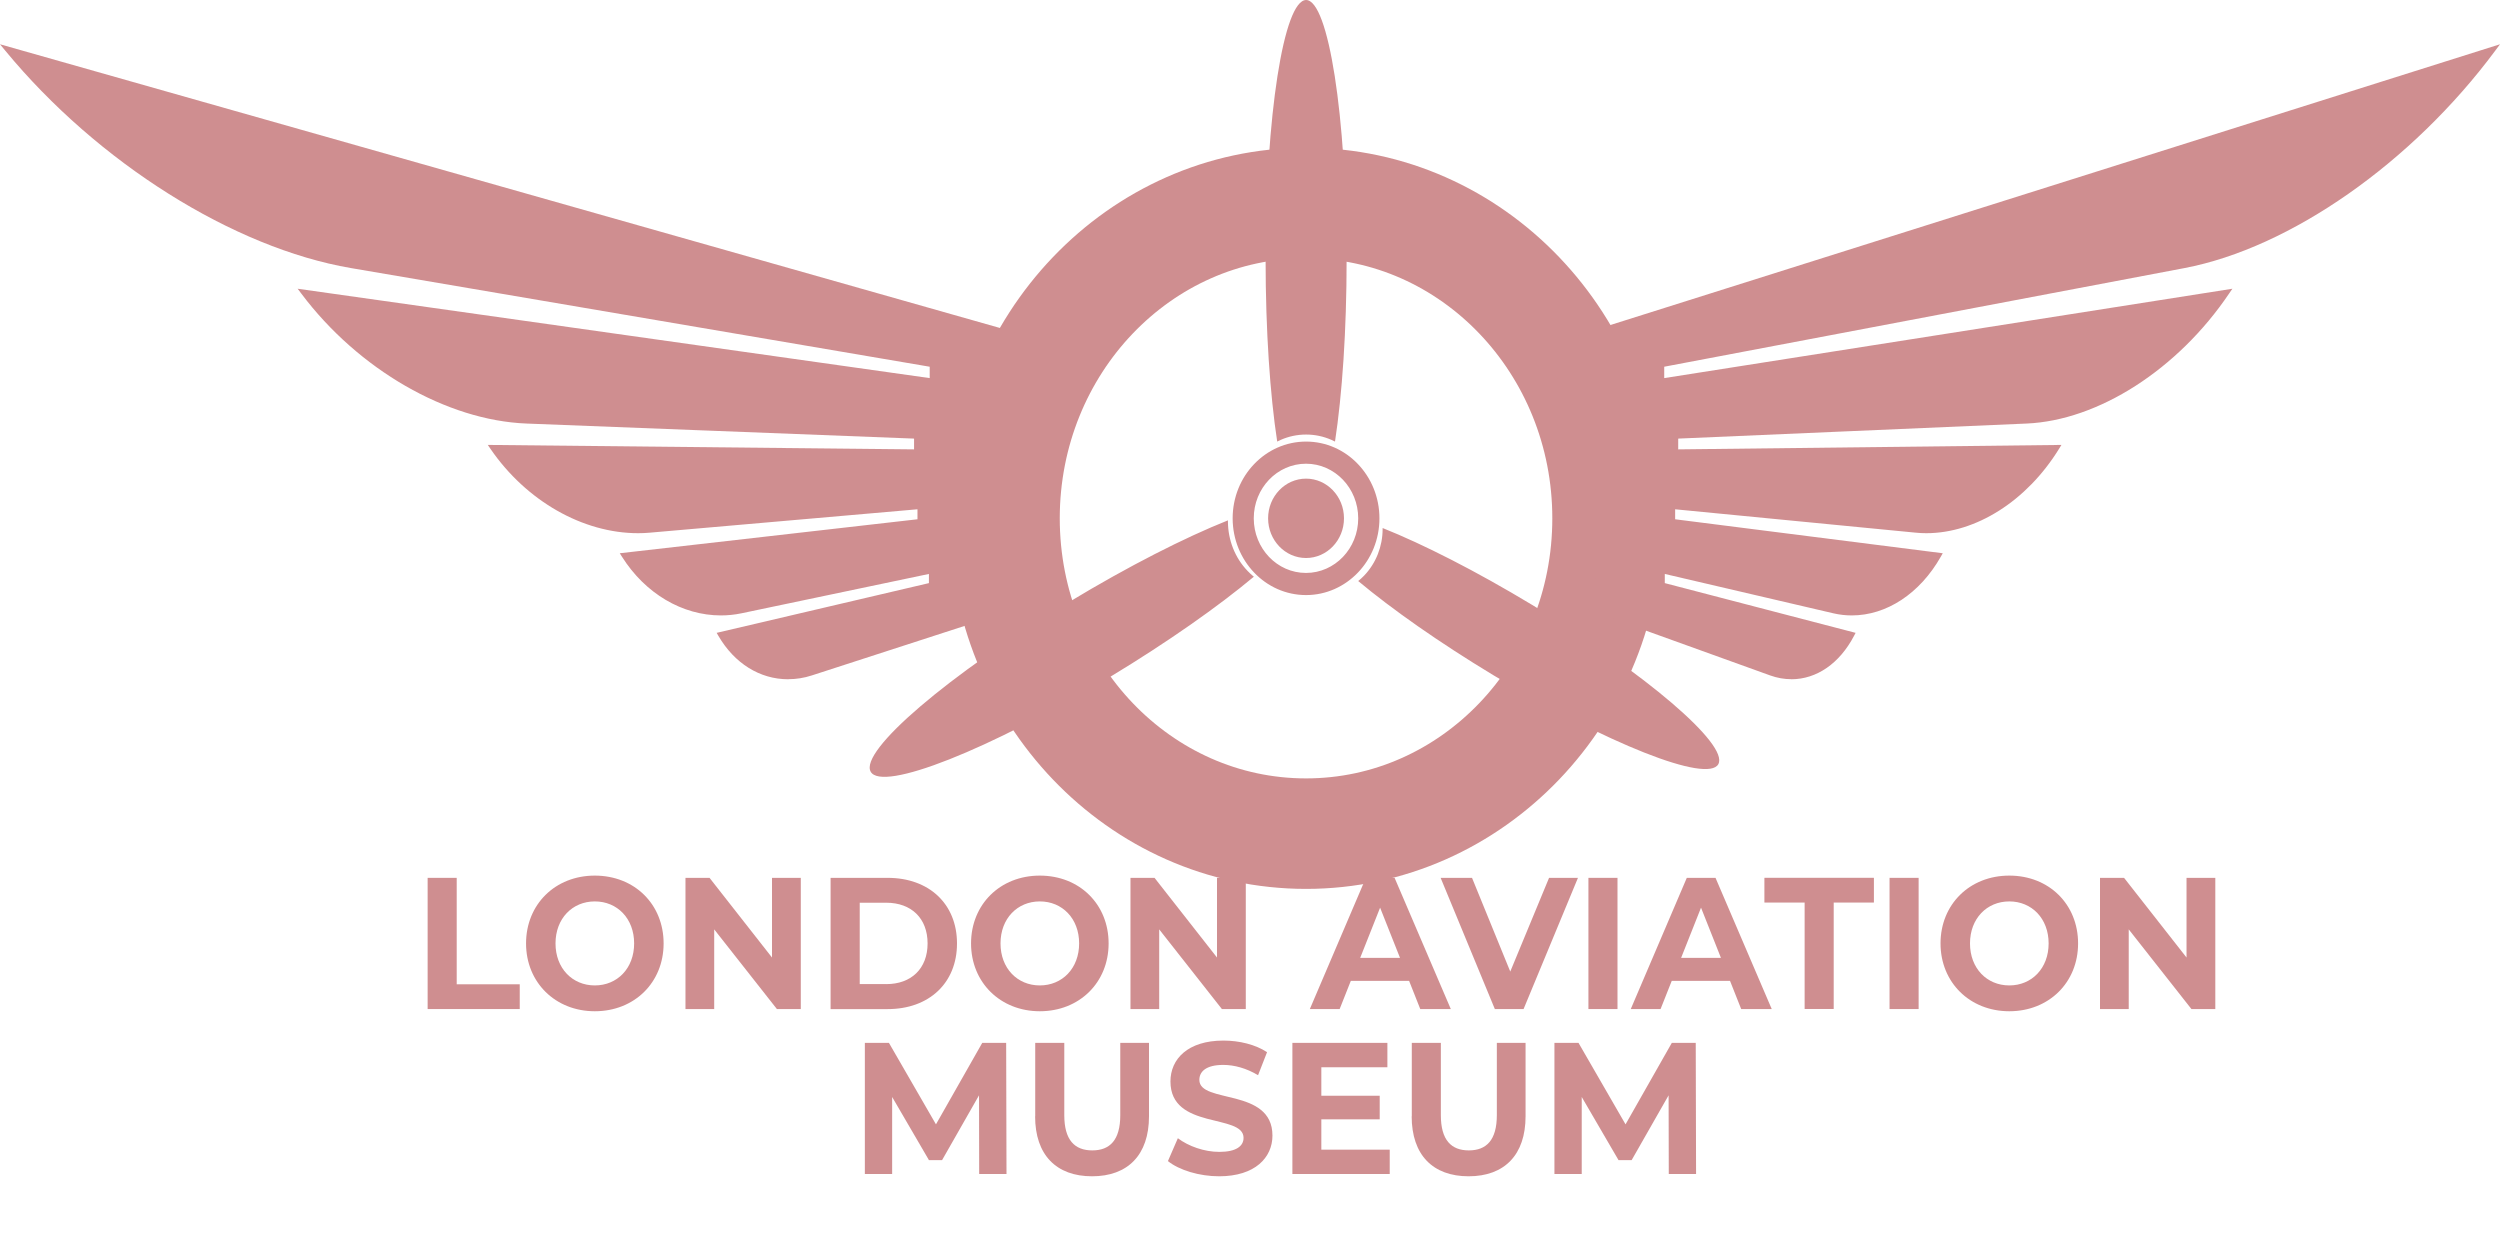
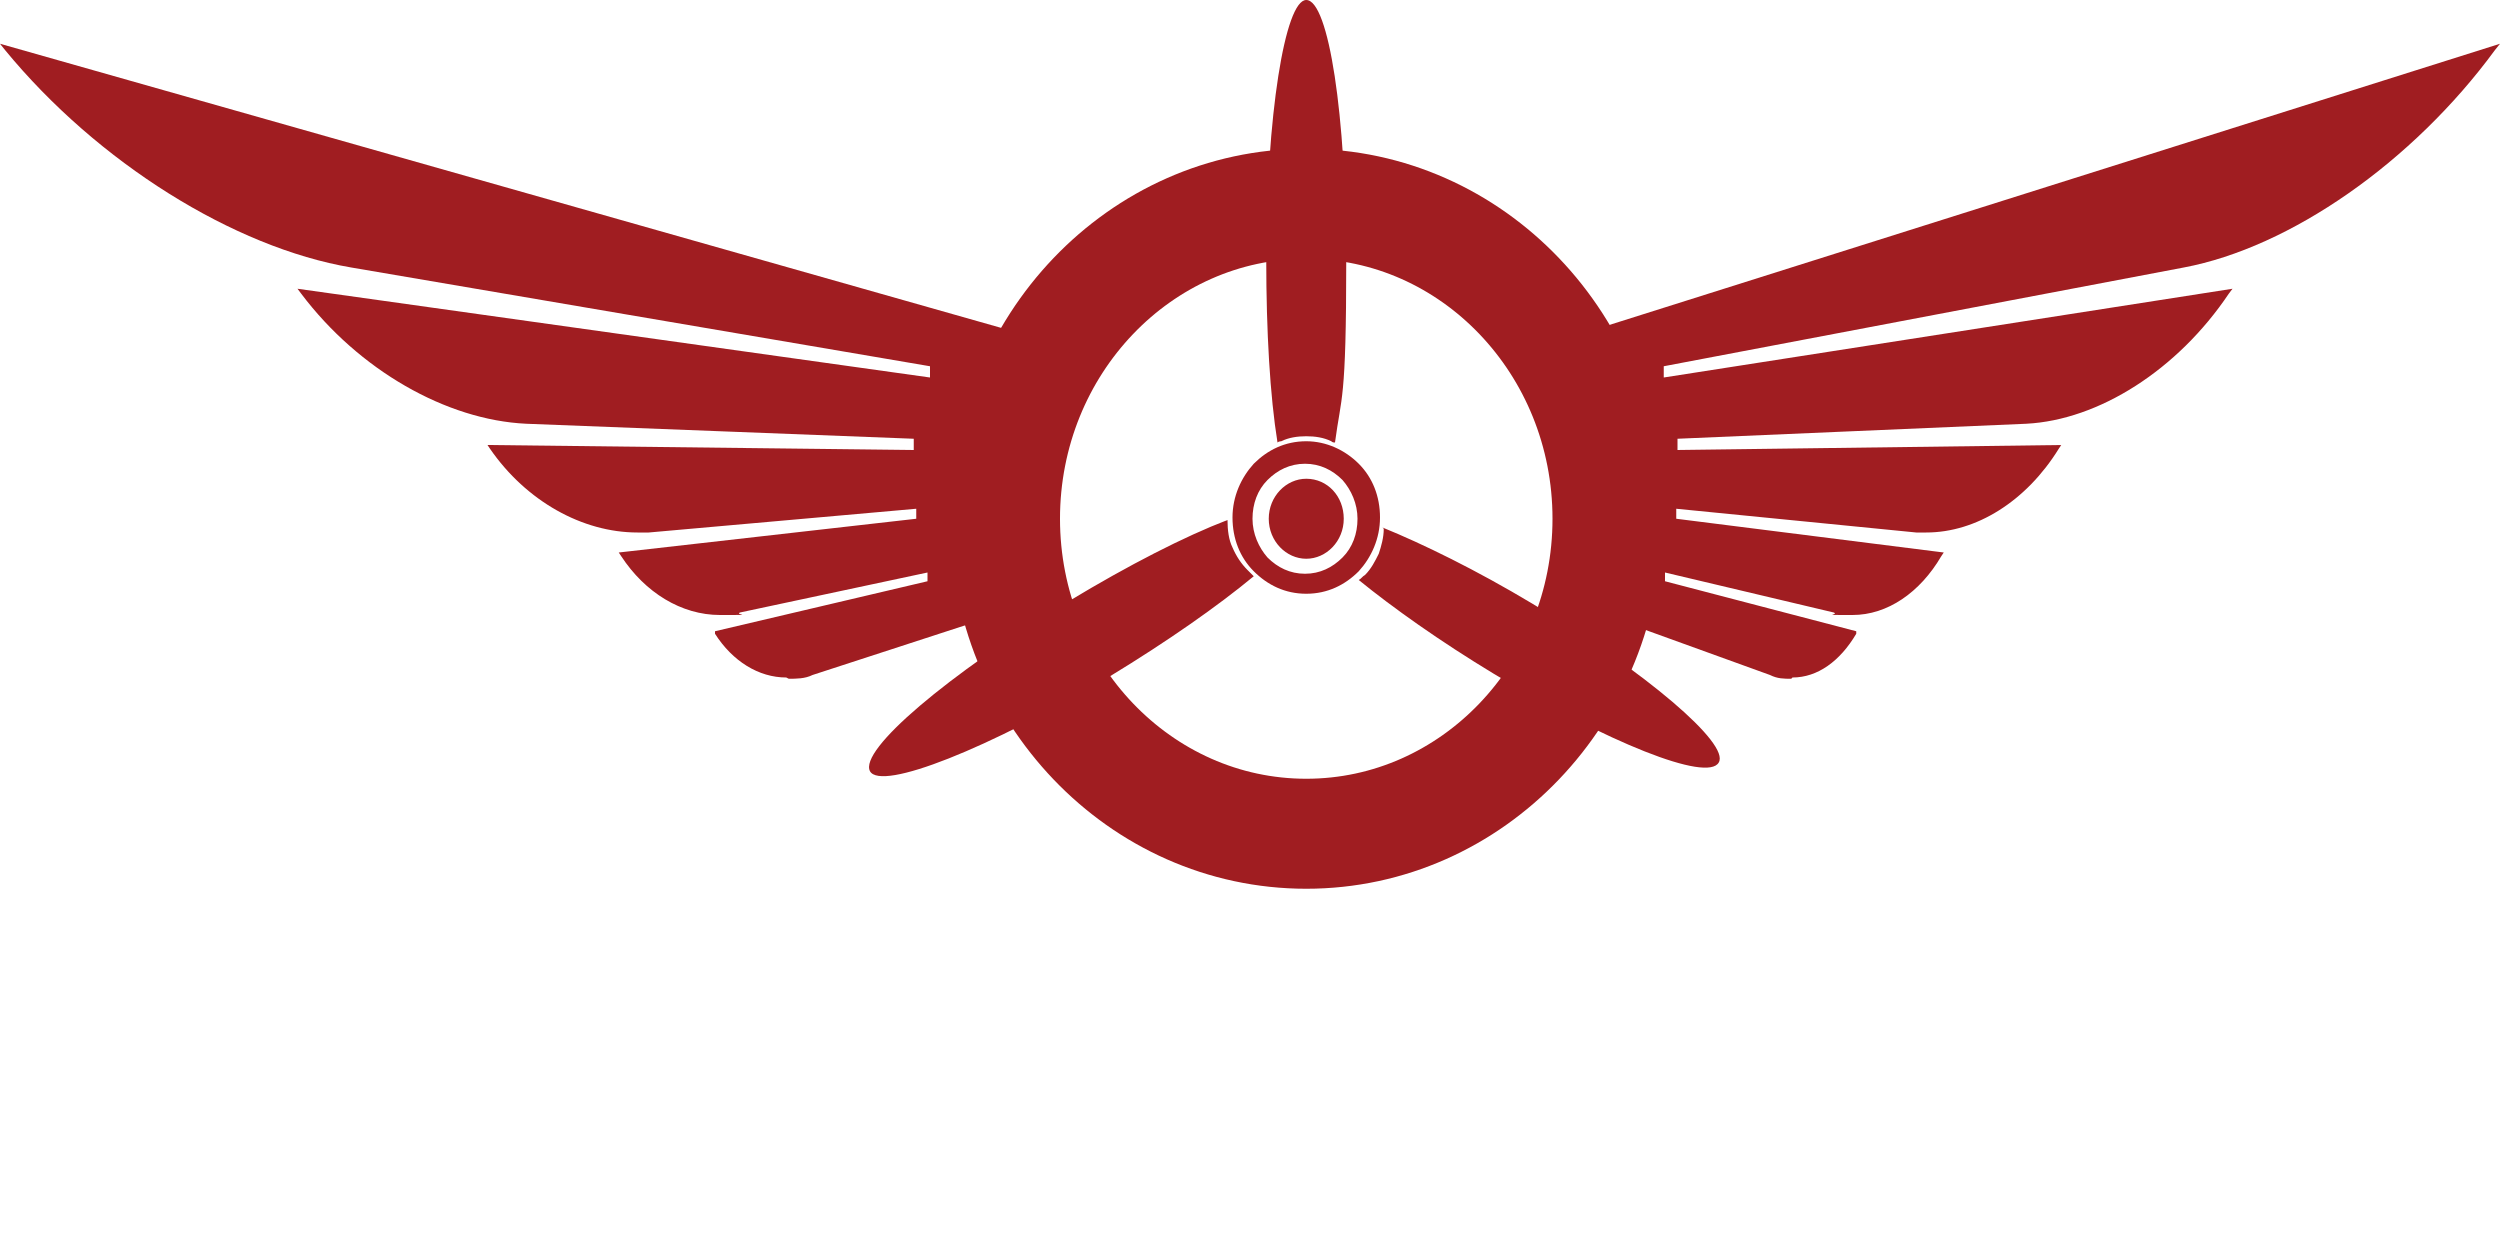
- <svg xmlns="http://www.w3.org/2000/svg" width="200" height="100" viewBox="0 0 200 100" fill="none">
-   <g opacity="0.5">
-     <path d="M34.211 70.228H36.537V78.743H41.579V80.724H34.211V70.228Z" fill="#A01D21" />
-     <path d="M42.084 75.474C42.084 72.356 44.41 70.048 47.586 70.048C50.763 70.048 53.089 72.342 53.089 75.474C53.089 78.605 50.75 80.9 47.586 80.9C44.423 80.9 42.084 78.591 42.084 75.474ZM50.731 75.474C50.731 73.479 49.38 72.113 47.586 72.113C45.793 72.113 44.441 73.479 44.441 75.474C44.441 77.468 45.793 78.834 47.586 78.834C49.38 78.834 50.731 77.468 50.731 75.474Z" fill="#A01D21" />
-     <path d="M64.063 70.228V80.724H62.152L57.136 74.35V80.724H54.838V70.228H56.763L61.76 76.602V70.228H64.059H64.063Z" fill="#A01D21" />
-     <path d="M66.447 70.228H71.017C74.307 70.228 76.56 72.299 76.56 75.478C76.56 78.658 74.303 80.728 71.017 80.728H66.447V70.233V70.228ZM70.903 78.729C72.901 78.729 74.207 77.487 74.207 75.474C74.207 73.46 72.901 72.218 70.903 72.218H68.778V78.725H70.903V78.729Z" fill="#A01D21" />
-     <path d="M77.684 75.474C77.684 72.356 80.009 70.048 83.186 70.048C86.363 70.048 88.689 72.342 88.689 75.474C88.689 78.605 86.349 80.9 83.186 80.9C80.023 80.9 77.684 78.591 77.684 75.474ZM86.331 75.474C86.331 73.479 84.979 72.113 83.186 72.113C81.393 72.113 80.041 73.479 80.041 75.474C80.041 77.468 81.393 78.834 83.186 78.834C84.979 78.834 86.331 77.468 86.331 75.474Z" fill="#A01D21" />
-     <path d="M99.663 70.228V80.724H97.751L92.736 74.35V80.724H90.438V70.228H92.363L97.36 76.602V70.228H99.658H99.663Z" fill="#A01D21" />
-     <path d="M112.734 78.472H108.064L107.172 80.724H104.787L109.27 70.228H111.568L116.065 80.724H113.621L112.729 78.472H112.734ZM112.001 76.63L110.408 72.613L108.815 76.63H112.005H112.001Z" fill="#A01D21" />
-     <path d="M126.237 70.228L121.886 80.724H119.587L115.25 70.228H117.762L120.821 77.725L123.925 70.228H126.237Z" fill="#A01D21" />
-     <path d="M127.074 70.228H129.4V80.724H127.074V70.228Z" fill="#A01D21" />
-     <path d="M138.407 78.472H133.738L132.846 80.724H130.461L134.944 70.228H137.242L141.739 80.724H139.295L138.403 78.472H138.407ZM137.675 76.63L136.082 72.613L134.489 76.63H137.679H137.675Z" fill="#A01D21" />
-     <path d="M144.37 72.204H141.152V70.224H149.913V72.204H146.696V80.719H144.37V72.204Z" fill="#A01D21" />
-     <path d="M151.164 70.228H153.49V80.724H151.164V70.228Z" fill="#A01D21" />
-     <path d="M155.242 75.474C155.242 72.356 157.568 70.048 160.745 70.048C163.921 70.048 166.247 72.342 166.247 75.474C166.247 78.605 163.908 80.9 160.745 80.9C157.582 80.9 155.242 78.591 155.242 75.474ZM163.89 75.474C163.89 73.479 162.538 72.113 160.745 72.113C158.951 72.113 157.6 73.479 157.6 75.474C157.6 77.468 158.951 78.834 160.745 78.834C162.538 78.834 163.89 77.468 163.89 75.474Z" fill="#A01D21" />
-     <path d="M177.225 70.228V80.724H175.314L170.298 74.35V80.724H168V70.228H169.925L174.922 76.602V70.228H177.221H177.225Z" fill="#A01D21" />
-     <path d="M78.335 93.922L78.322 87.625L75.364 92.813H74.317L71.372 87.758V93.922H69.188V83.427H71.113L74.877 89.948L78.581 83.427H80.493L80.52 93.922H78.335Z" fill="#A01D21" />
-     <path d="M82.818 89.305V83.427H85.143V89.215C85.143 91.209 85.976 92.032 87.383 92.032C88.789 92.032 89.622 91.209 89.622 89.215V83.427H91.92V89.305C91.92 92.394 90.227 94.103 87.364 94.103C84.502 94.103 82.809 92.394 82.809 89.305H82.818Z" fill="#A01D21" />
-     <path d="M93.436 92.884L94.228 91.057C95.074 91.699 96.339 92.151 97.545 92.151C98.924 92.151 99.484 91.671 99.484 91.028C99.484 89.062 93.636 90.414 93.636 86.516C93.636 84.731 95.015 83.246 97.873 83.246C99.138 83.246 100.431 83.56 101.364 84.174L100.645 86.016C99.712 85.459 98.747 85.193 97.859 85.193C96.48 85.193 95.948 85.731 95.948 86.392C95.948 88.325 101.796 86.992 101.796 90.847C101.796 92.603 100.404 94.103 97.532 94.103C95.939 94.103 94.328 93.608 93.436 92.889V92.884Z" fill="#A01D21" />
-     <path d="M111.178 91.971V93.922H103.391V83.427H110.991V85.379H105.707V87.658H110.377V89.548H105.707V91.975H111.182L111.178 91.971Z" fill="#A01D21" />
-     <path d="M112.943 89.305V83.427H115.268V89.215C115.268 91.209 116.101 92.032 117.508 92.032C118.914 92.032 119.747 91.209 119.747 89.215V83.427H122.045V89.305C122.045 92.394 120.352 94.103 117.489 94.103C114.627 94.103 112.934 92.394 112.934 89.305H112.943Z" fill="#A01D21" />
-     <path d="M133.502 93.922L133.488 87.625L130.53 92.813H129.483L126.538 87.758V93.922H124.354V83.427H126.279L130.043 89.948L133.747 83.427H135.659L135.686 93.922H133.502Z" fill="#A01D21" />
-     <path fill-rule="evenodd" clip-rule="evenodd" d="M100.31 46.135C97.456 48.52 93.428 51.356 88.818 54.146C79.147 59.986 70.563 63.379 69.653 61.733C68.743 60.081 75.843 54.008 85.519 48.167C90.284 45.288 94.785 43.003 98.235 41.628V41.709C98.235 42.465 98.38 43.189 98.64 43.85C98.913 44.541 99.309 45.159 99.805 45.673C99.964 45.84 100.133 45.997 100.31 46.14M110.609 42.242C113.85 43.536 118.078 45.683 122.561 48.386C131.65 53.874 138.322 59.581 137.466 61.133C136.611 62.684 128.546 59.495 119.457 54.008C115.124 51.39 111.338 48.724 108.657 46.483C108.825 46.345 108.985 46.202 109.135 46.045C109.599 45.559 109.972 44.979 110.227 44.331C110.473 43.708 110.609 43.027 110.609 42.318V42.242ZM107.433 38.377C106.677 37.587 105.635 37.097 104.479 37.097C103.328 37.097 102.281 37.587 101.525 38.377C100.77 39.167 100.301 40.257 100.301 41.466C100.301 42.67 100.77 43.765 101.525 44.555C102.281 45.345 103.323 45.835 104.479 45.835C105.63 45.835 106.677 45.345 107.433 44.555C108.188 43.765 108.657 42.675 108.657 41.466C108.657 40.262 108.188 39.167 107.433 38.377ZM104.484 35.326C106.104 35.326 107.574 36.011 108.634 37.125C109.695 38.234 110.355 39.772 110.355 41.466C110.355 43.16 109.699 44.698 108.634 45.807C107.569 46.916 106.104 47.606 104.484 47.606C102.863 47.606 101.393 46.92 100.333 45.807C99.272 44.698 98.612 43.16 98.612 41.466C98.612 39.772 99.268 38.234 100.333 37.125C101.393 36.016 102.863 35.326 104.484 35.326ZM104.484 38.291C106.158 38.291 107.519 39.714 107.519 41.466C107.519 43.218 106.158 44.641 104.484 44.641C102.809 44.641 101.448 43.218 101.448 41.466C101.448 39.714 102.809 38.291 104.484 38.291ZM104.484 0C106.277 0 107.729 9.3 107.729 20.776C107.729 26.44 107.374 31.575 106.8 35.326C106.7 35.274 106.6 35.226 106.5 35.183C105.876 34.912 105.198 34.764 104.488 34.764C103.778 34.764 103.095 34.912 102.476 35.183C102.376 35.226 102.272 35.274 102.176 35.326C101.603 31.58 101.248 26.445 101.248 20.776C101.248 9.3 102.699 0 104.493 0H104.484Z" fill="#A01D21" />
-     <path d="M104.483 66.692C117.805 66.692 128.605 55.398 128.605 41.466C128.605 27.534 117.805 16.24 104.483 16.24C91.161 16.24 80.361 27.534 80.361 41.466C80.361 55.398 91.161 66.692 104.483 66.692Z" stroke="#A01D21" stroke-width="8.84" stroke-miterlimit="10" />
-     <path d="M143.31 54.336C142.741 54.336 142.172 54.236 141.617 54.036L126.438 48.563L126.625 48.325C128.75 45.626 127.603 42.927 127.603 38.929C127.603 34.931 125.351 30.985 123.098 28.115L126.233 26.821L200 3.541L199.618 4.055C192.973 13.013 183.215 19.838 174.754 21.447L133.138 29.338V30.248L178.591 23.099L178.318 23.498C174.226 29.557 167.868 33.636 162.125 33.884L134.257 35.088V35.95L164.915 35.593L164.71 35.926C162.143 40.076 158.079 42.656 154.101 42.656C153.814 42.656 153.532 42.642 153.254 42.613L134.012 40.743V41.542L155.421 44.26L155.261 44.541C153.591 47.482 150.929 49.234 148.139 49.234C147.647 49.234 147.156 49.177 146.678 49.067L133.183 45.916V46.649L148.448 50.628L148.321 50.871C147.165 53.075 145.335 54.341 143.301 54.341L143.31 54.336Z" fill="#A01D21" />
-     <path d="M63.062 54.336C63.695 54.336 64.327 54.236 64.942 54.036L81.827 48.563L81.618 48.325C79.251 45.626 80.53 42.927 80.53 38.929C80.53 34.793 83.033 30.985 85.541 28.115L82.05 26.821L0 3.541L0.423 4.055C7.814 13.013 18.674 19.838 28.081 21.447L74.376 29.338V30.248L23.812 23.099L24.113 23.498C28.664 29.557 35.736 33.636 42.126 33.884L73.125 35.088V35.95L39.022 35.593L39.25 35.926C42.104 40.076 46.623 42.656 51.051 42.656C51.37 42.656 51.684 42.642 51.993 42.613L73.398 40.743V41.542L49.581 44.26L49.759 44.541C51.616 47.482 54.579 49.234 57.678 49.234C58.224 49.234 58.775 49.177 59.303 49.067L74.313 45.916V46.649L57.332 50.628L57.473 50.871C58.757 53.075 60.791 54.341 63.053 54.341L63.062 54.336Z" fill="#A01D21" />
-   </g>
+ <svg xmlns="http://www.w3.org/2000/svg" id="Layer_1" version="1.1" viewBox="0 0 200 100">
+   <defs>
+     <style>
+       .st0, .st1 {
+         fill: #a01d21;
+       }
+ 
+       .st2 {
+         fill: none;
+         stroke: #a01d21;
+         stroke-miterlimit: 10;
+         stroke-width: 8.8px;
+       }
+ 
+       .st1 {
+         fill-rule: evenodd;
+       }
+     </style>
+   </defs>
+   <path class="st1" d="M100.3,46.1c-2.9,2.4-6.9,5.2-11.5,8-9.7,5.8-18.3,9.2-19.2,7.6-.9-1.7,6.2-7.7,15.9-13.6,4.8-2.9,9.3-5.2,12.7-6.5h0c0,.8.1,1.6.4,2.2.3.7.7,1.3,1.2,1.8.2.2.3.3.5.5M110.6,42.2c3.2,1.3,7.5,3.4,12,6.1,9.1,5.5,15.8,11.2,14.9,12.7-.9,1.6-8.9-1.6-18-7.1-4.3-2.6-8.1-5.3-10.8-7.5.2-.1.3-.3.5-.4.5-.5.8-1.1,1.1-1.7.2-.6.4-1.3.4-2h0ZM107.4,38.4c-.8-.8-1.8-1.3-3-1.3s-2.2.5-3,1.3c-.8.8-1.2,1.9-1.2,3.1s.5,2.3,1.2,3.1c.8.8,1.8,1.3,3,1.3s2.2-.5,3-1.3c.8-.8,1.2-1.9,1.2-3.1s-.5-2.3-1.2-3.1ZM104.5,35.3c1.6,0,3.1.7,4.2,1.8,1.1,1.1,1.7,2.6,1.7,4.3s-.7,3.2-1.7,4.3c-1.1,1.1-2.5,1.8-4.2,1.8s-3.1-.7-4.2-1.8c-1.1-1.1-1.7-2.6-1.7-4.3s.7-3.2,1.7-4.3c1.1-1.1,2.5-1.8,4.2-1.8ZM104.5,38.3c1.7,0,3,1.4,3,3.2s-1.4,3.2-3,3.2-3-1.4-3-3.2,1.4-3.2,3-3.2ZM104.5,0c1.8,0,3.2,9.3,3.2,20.8s-.4,10.8-.9,14.6c-.1,0-.2,0-.3-.1-.6-.3-1.3-.4-2-.4s-1.4.1-2,.4c0,0-.2,0-.3.1-.6-3.7-.9-8.9-.9-14.6,0-11.5,1.5-20.8,3.2-20.8h0Z" />
+   <path class="st2" d="M104.5,66.7c13.3,0,24.1-11.3,24.1-25.2s-10.8-25.2-24.1-25.2-24.1,11.3-24.1,25.2,10.8,25.2,24.1,25.2Z" />
+   <path class="st0" d="M143.3,54.3c-.6,0-1.1,0-1.7-.3l-15.2-5.5.2-.2c2.1-2.7,1-5.4,1-9.4s-2.3-7.9-4.5-10.8l3.1-1.3L200,3.5l-.4.5c-6.6,9-16.4,15.8-24.9,17.4l-41.6,7.9v.9l45.5-7.1-.3.4c-4.1,6.1-10.4,10.1-16.2,10.4l-27.9,1.2v.9l30.7-.4-.2.3c-2.6,4.2-6.6,6.7-10.6,6.7s-.6,0-.8,0l-19.2-1.9v.8l21.4,2.7-.2.3c-1.7,2.9-4.3,4.7-7.1,4.7s-1,0-1.5-.2l-13.5-3.2v.7l15.3,4v.2c-1.3,2.2-3.1,3.5-5.1,3.5h0Z" />
+   <path class="st0" d="M63.1,54.3c.6,0,1.3,0,1.9-.3l16.9-5.5-.2-.2c-2.4-2.7-1.1-5.4-1.1-9.4s2.5-7.9,5-10.8l-3.5-1.3L0,3.5l.4.5c7.4,9,18.3,15.8,27.7,17.4l46.3,7.9v.9l-50.6-7.1.3.4c4.6,6.1,11.6,10.1,18,10.4l31,1.2v.9l-34.1-.4.2.3c2.9,4.2,7.4,6.7,11.8,6.7s.6,0,.9,0l21.4-1.9v.8l-23.8,2.7.2.3c1.9,2.9,4.8,4.7,7.9,4.7s1.1,0,1.6-.2l15-3.2v.7l-17,4v.2c1.4,2.2,3.5,3.5,5.7,3.5h0Z" />
</svg>
